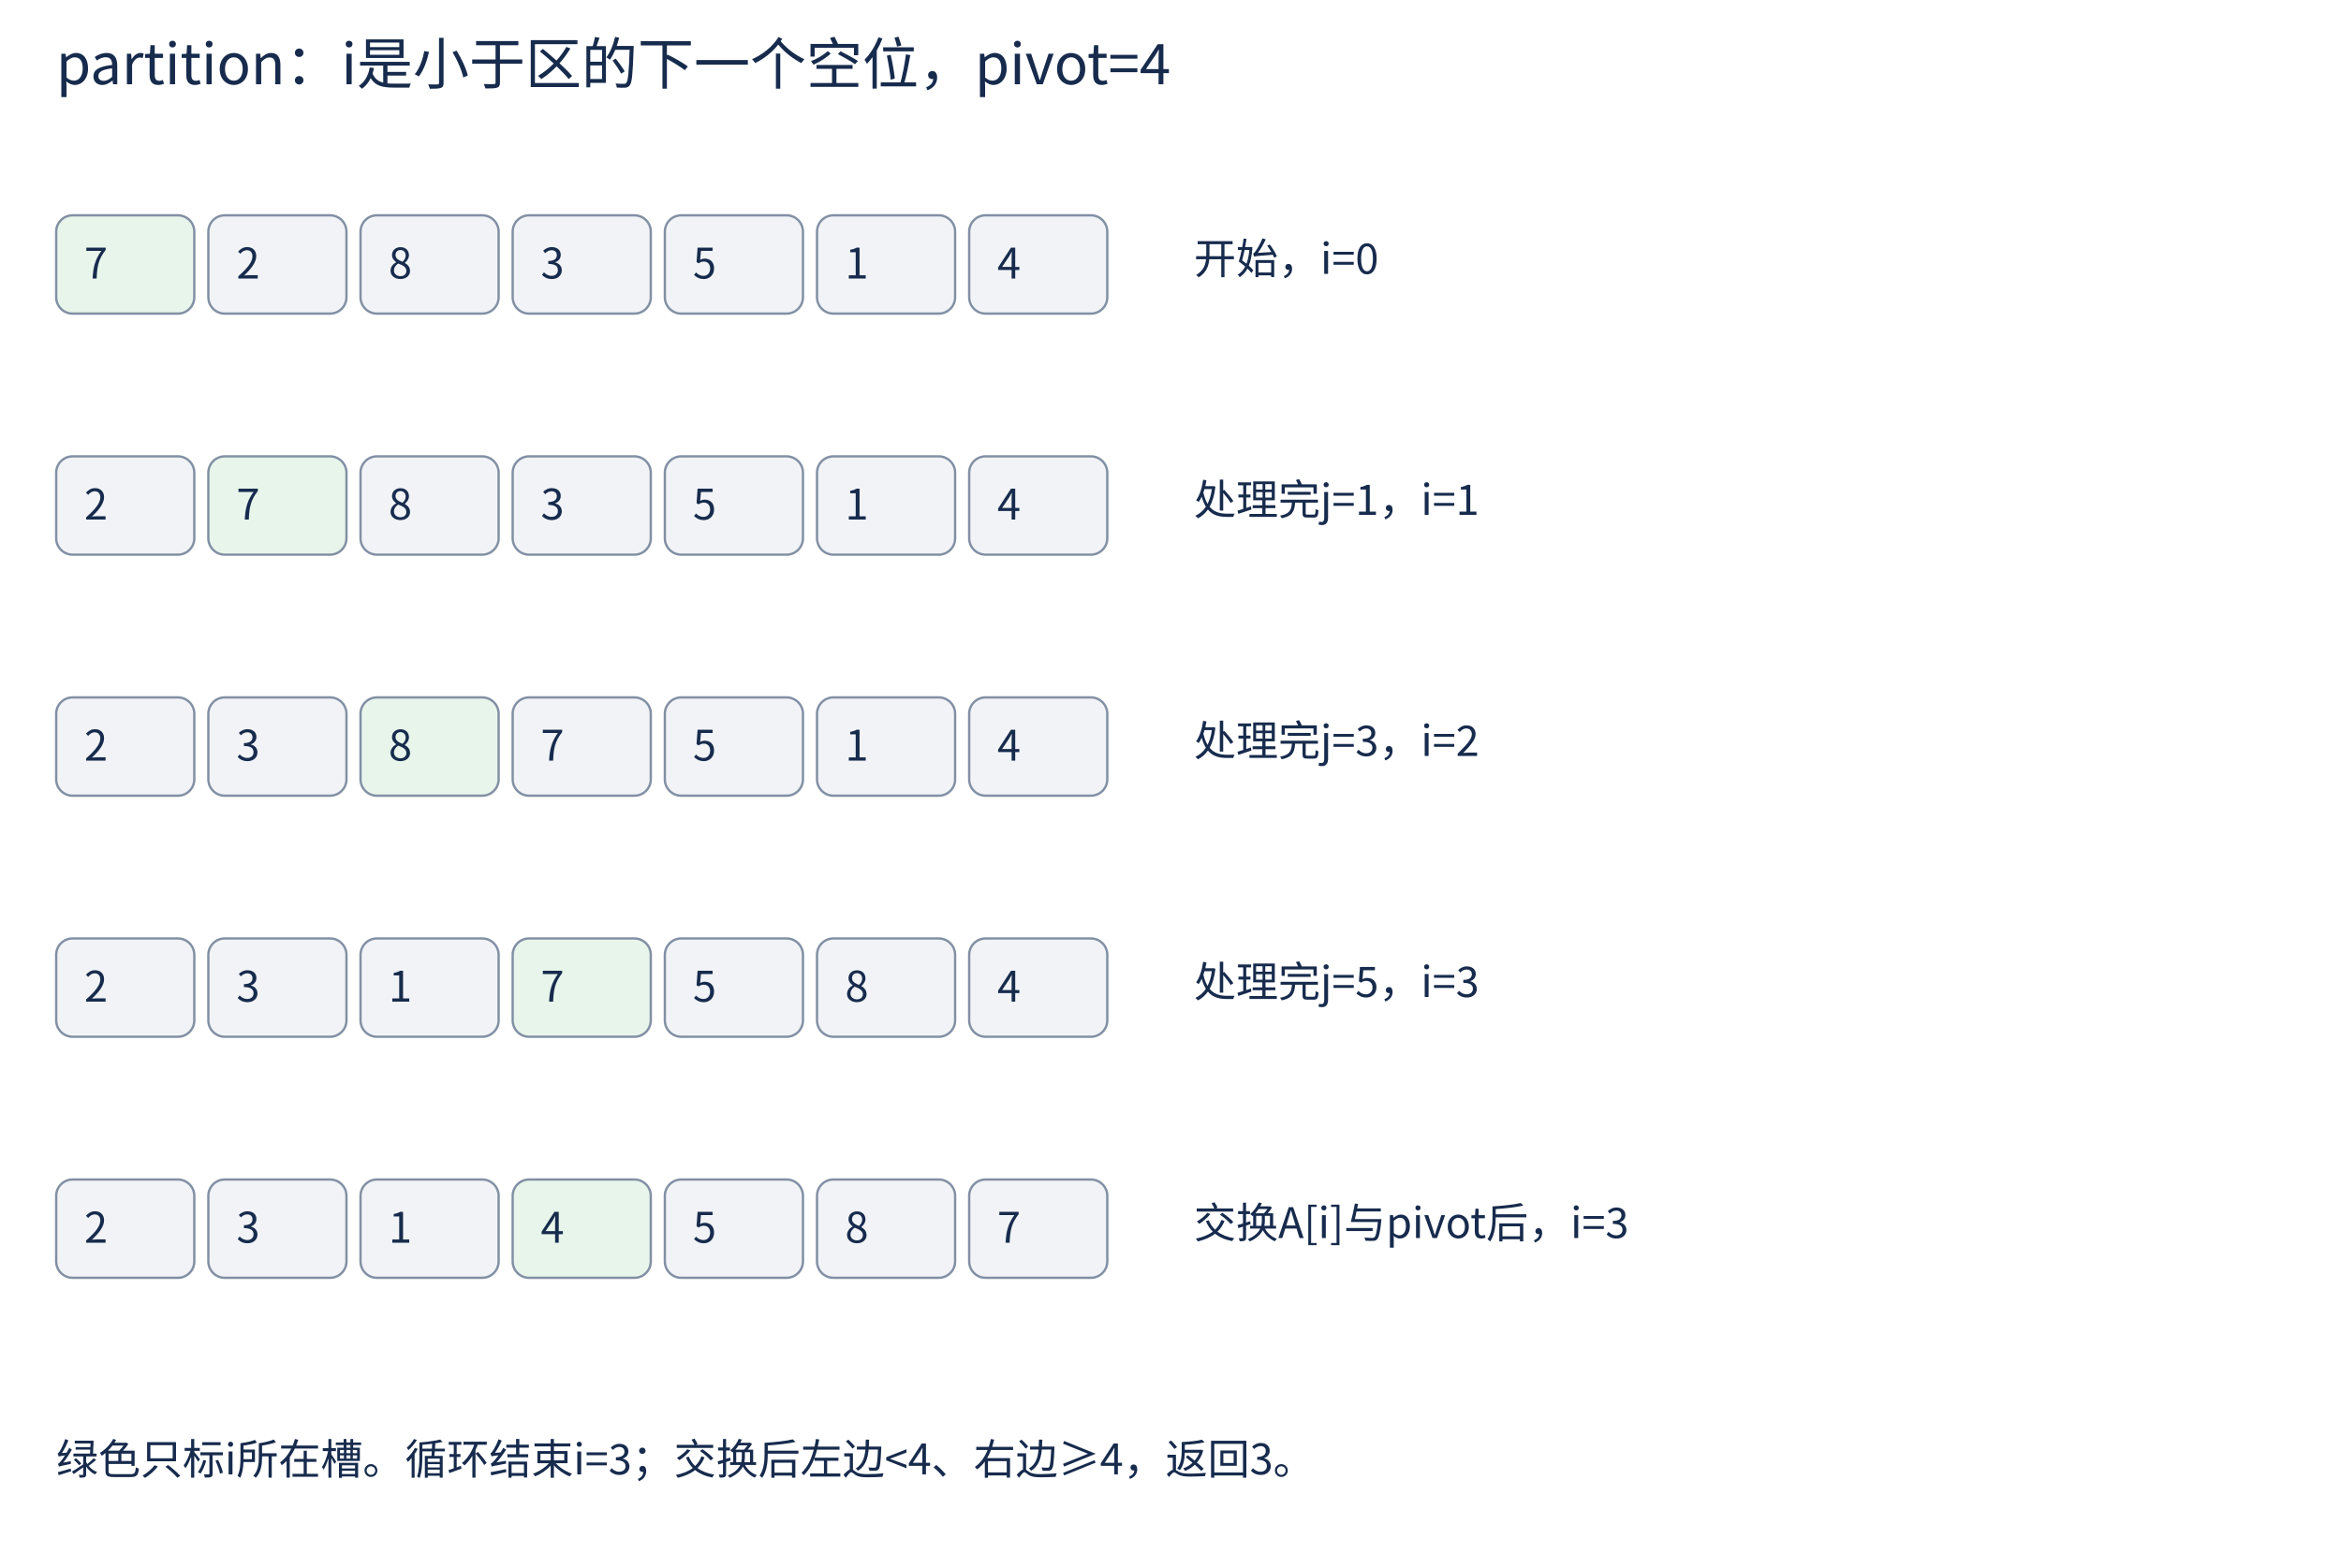
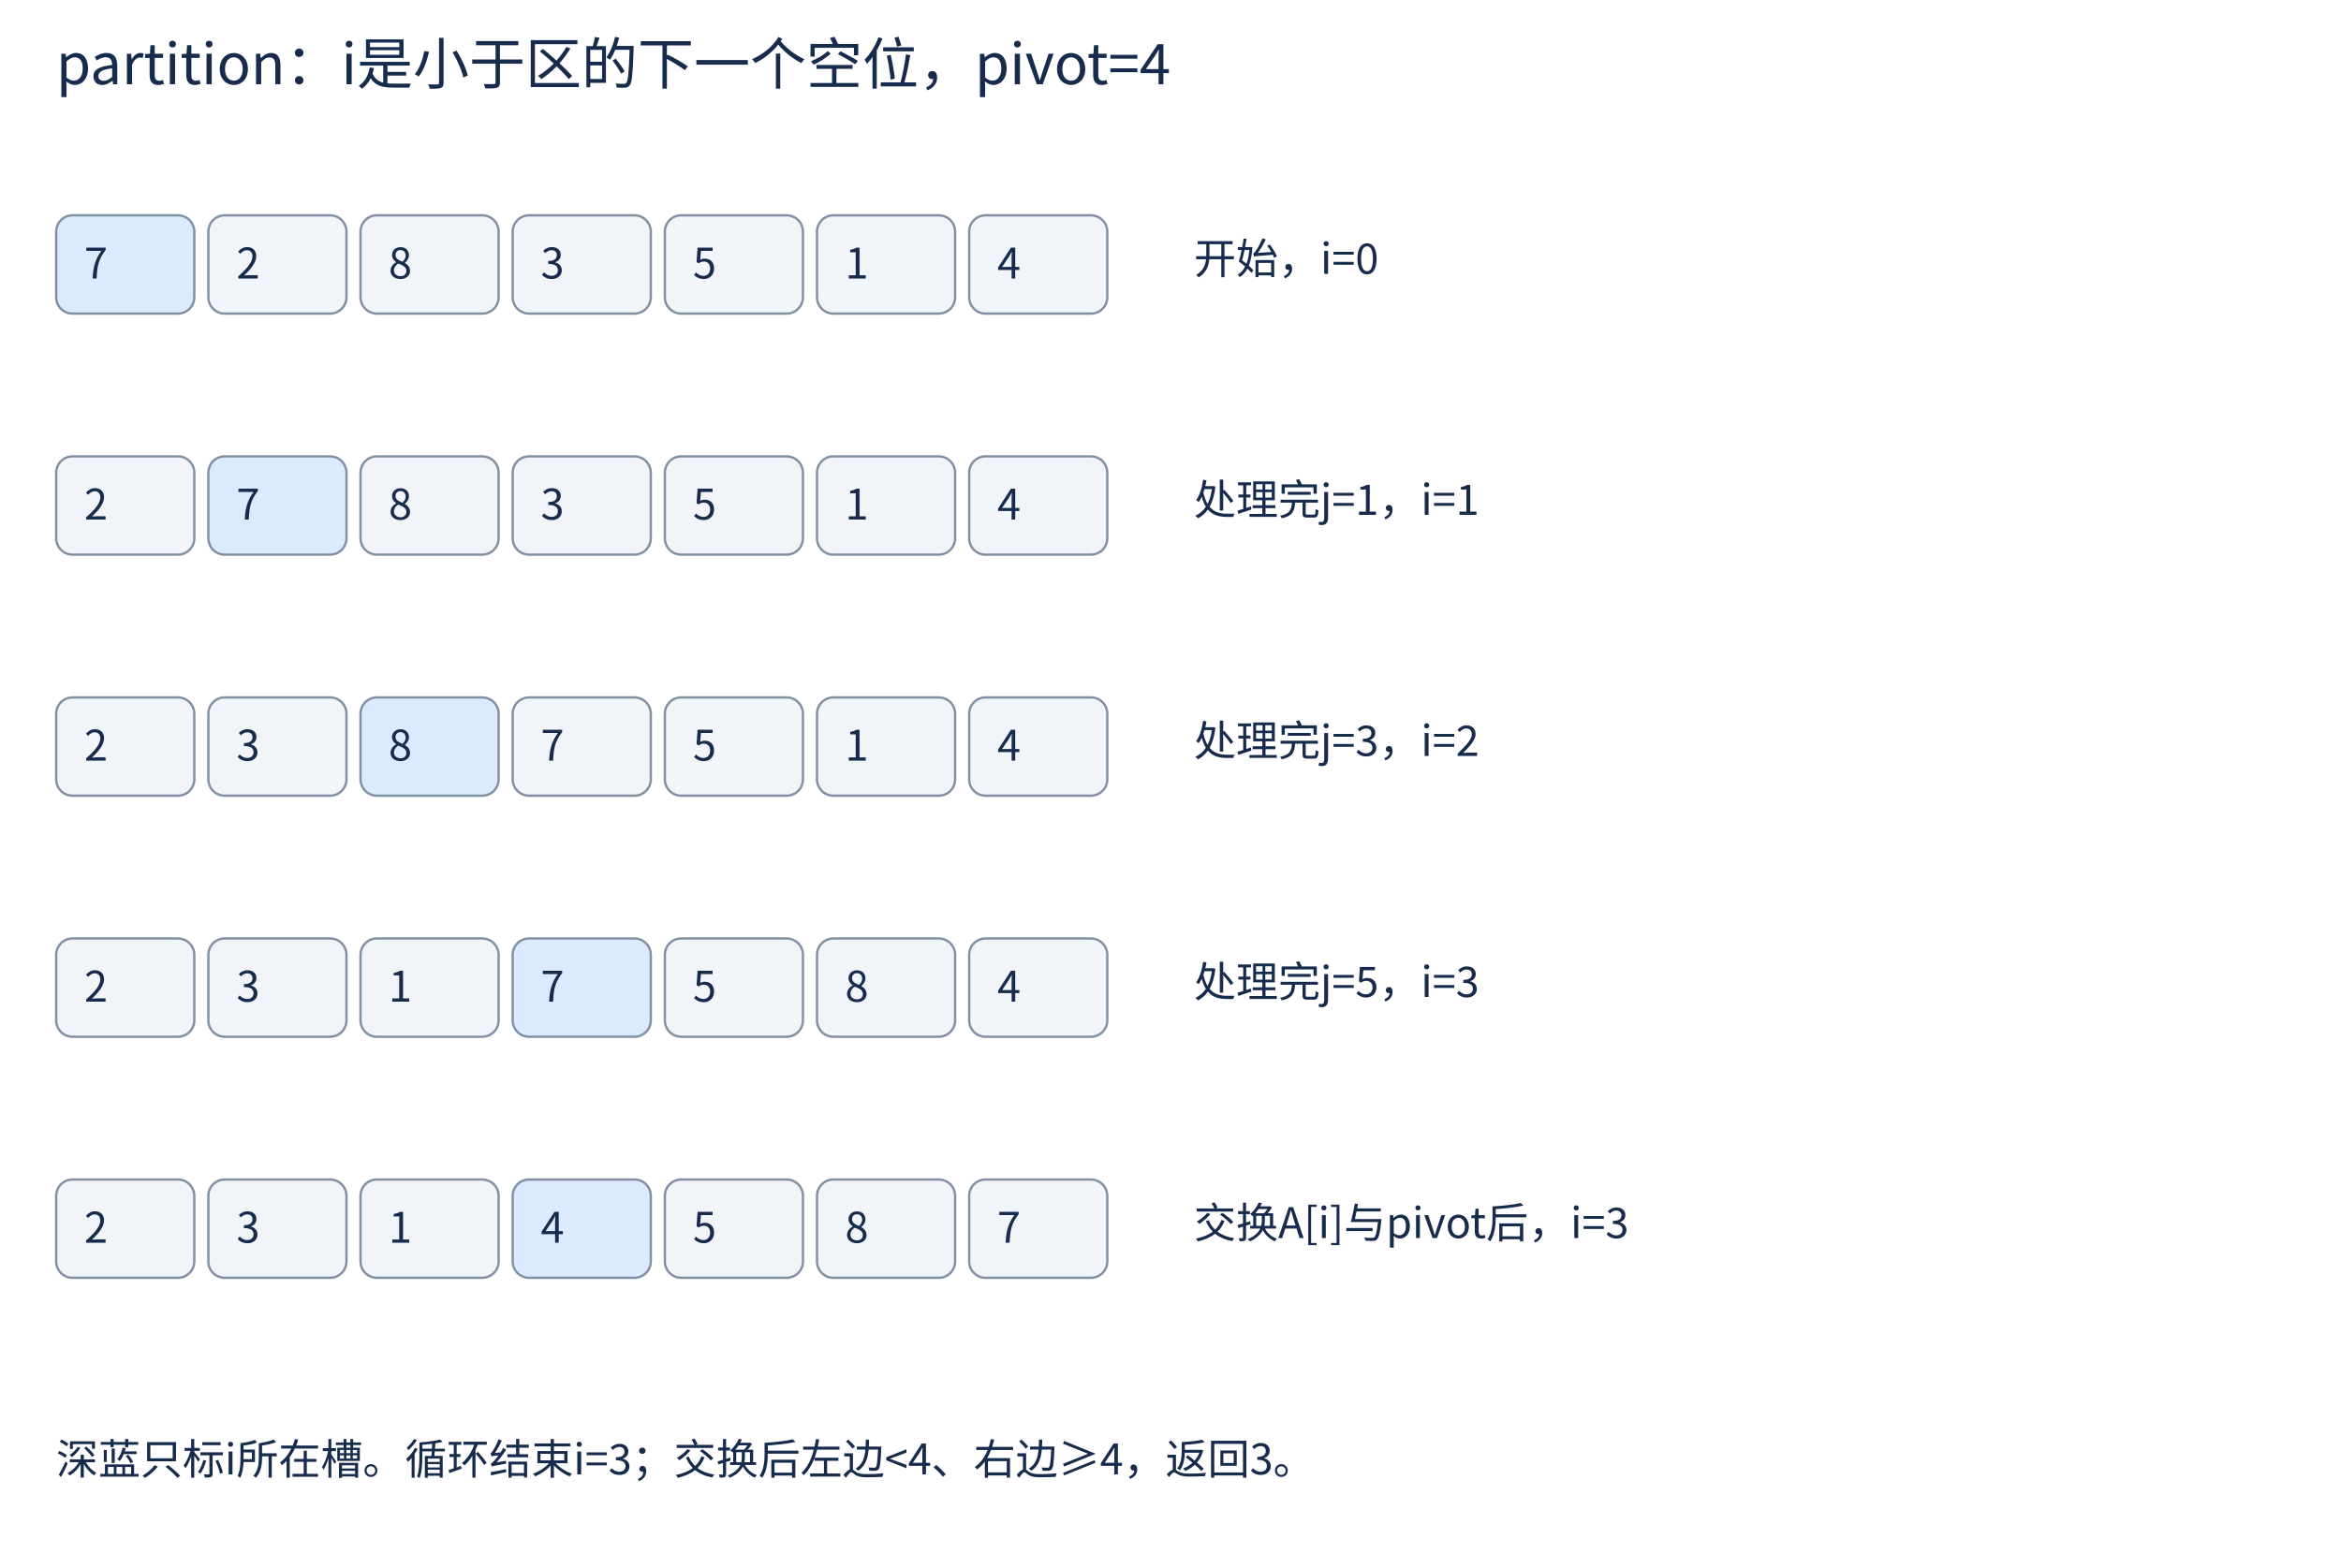
<svg xmlns="http://www.w3.org/2000/svg" width="1000" height="670" viewBox="0 0 1000 670" role="img" aria-labelledby="title desc">
  <rect width="1000" height="670" fill="white" />
  <defs>
    <marker id="arrow" markerWidth="8" markerHeight="8" refX="7" refY="4" orient="auto">
      <path d="M0,0 L8,4 L0,8" fill="none" stroke="#475569" />
    </marker>
  </defs>
-   <text x="24" y="36" font-family="Noto Sans CJK SC,Microsoft YaHei,sans-serif" font-size="24" fill="#172b4d">partition：i是小于区的下一个空位，pivot=4</text>
-   <rect x="24" y="92" width="59" height="42" rx="7" fill="#e7f5eb" stroke="#8290a4" />
-   <text x="36" y="119.0" font-family="Noto Sans CJK SC,Microsoft YaHei,sans-serif" font-size="18" fill="#172b4d">7</text>
-   <rect x="89" y="92" width="59" height="42" rx="7" fill="#f1f3f6" stroke="#8290a4" />
-   <text x="101" y="119.0" font-family="Noto Sans CJK SC,Microsoft YaHei,sans-serif" font-size="18" fill="#172b4d">2</text>
-   <rect x="154" y="92" width="59" height="42" rx="7" fill="#f1f3f6" stroke="#8290a4" />
-   <text x="166" y="119.0" font-family="Noto Sans CJK SC,Microsoft YaHei,sans-serif" font-size="18" fill="#172b4d">8</text>
-   <rect x="219" y="92" width="59" height="42" rx="7" fill="#f1f3f6" stroke="#8290a4" />
-   <text x="231" y="119.0" font-family="Noto Sans CJK SC,Microsoft YaHei,sans-serif" font-size="18" fill="#172b4d">3</text>
-   <rect x="284" y="92" width="59" height="42" rx="7" fill="#f1f3f6" stroke="#8290a4" />
-   <text x="296" y="119.0" font-family="Noto Sans CJK SC,Microsoft YaHei,sans-serif" font-size="18" fill="#172b4d">5</text>
-   <rect x="349" y="92" width="59" height="42" rx="7" fill="#f1f3f6" stroke="#8290a4" />
-   <text x="361" y="119.0" font-family="Noto Sans CJK SC,Microsoft YaHei,sans-serif" font-size="18" fill="#172b4d">1</text>
-   <rect x="414" y="92" width="59" height="42" rx="7" fill="#f1f3f6" stroke="#8290a4" />
-   <text x="426" y="119.0" font-family="Noto Sans CJK SC,Microsoft YaHei,sans-serif" font-size="18" fill="#172b4d">4</text>
-   <text x="510" y="117" font-family="Noto Sans CJK SC,Microsoft YaHei,sans-serif" font-size="18" fill="#172b4d">开始，i=0</text>
-   <rect x="24" y="195" width="59" height="42" rx="7" fill="#f1f3f6" stroke="#8290a4" />
-   <text x="36" y="222.0" font-family="Noto Sans CJK SC,Microsoft YaHei,sans-serif" font-size="18" fill="#172b4d">2</text>
-   <rect x="89" y="195" width="59" height="42" rx="7" fill="#e7f5eb" stroke="#8290a4" />
-   <text x="101" y="222.0" font-family="Noto Sans CJK SC,Microsoft YaHei,sans-serif" font-size="18" fill="#172b4d">7</text>
-   <rect x="154" y="195" width="59" height="42" rx="7" fill="#f1f3f6" stroke="#8290a4" />
-   <text x="166" y="222.0" font-family="Noto Sans CJK SC,Microsoft YaHei,sans-serif" font-size="18" fill="#172b4d">8</text>
-   <rect x="219" y="195" width="59" height="42" rx="7" fill="#f1f3f6" stroke="#8290a4" />
-   <text x="231" y="222.0" font-family="Noto Sans CJK SC,Microsoft YaHei,sans-serif" font-size="18" fill="#172b4d">3</text>
-   <rect x="284" y="195" width="59" height="42" rx="7" fill="#f1f3f6" stroke="#8290a4" />
-   <text x="296" y="222.0" font-family="Noto Sans CJK SC,Microsoft YaHei,sans-serif" font-size="18" fill="#172b4d">5</text>
-   <rect x="349" y="195" width="59" height="42" rx="7" fill="#f1f3f6" stroke="#8290a4" />
-   <text x="361" y="222.0" font-family="Noto Sans CJK SC,Microsoft YaHei,sans-serif" font-size="18" fill="#172b4d">1</text>
-   <rect x="414" y="195" width="59" height="42" rx="7" fill="#f1f3f6" stroke="#8290a4" />
-   <text x="426" y="222.0" font-family="Noto Sans CJK SC,Microsoft YaHei,sans-serif" font-size="18" fill="#172b4d">4</text>
-   <text x="510" y="220" font-family="Noto Sans CJK SC,Microsoft YaHei,sans-serif" font-size="18" fill="#172b4d">处理完j=1，i=1</text>
-   <rect x="24" y="298" width="59" height="42" rx="7" fill="#f1f3f6" stroke="#8290a4" />
-   <text x="36" y="325.0" font-family="Noto Sans CJK SC,Microsoft YaHei,sans-serif" font-size="18" fill="#172b4d">2</text>
-   <rect x="89" y="298" width="59" height="42" rx="7" fill="#f1f3f6" stroke="#8290a4" />
-   <text x="101" y="325.0" font-family="Noto Sans CJK SC,Microsoft YaHei,sans-serif" font-size="18" fill="#172b4d">3</text>
-   <rect x="154" y="298" width="59" height="42" rx="7" fill="#e7f5eb" stroke="#8290a4" />
-   <text x="166" y="325.0" font-family="Noto Sans CJK SC,Microsoft YaHei,sans-serif" font-size="18" fill="#172b4d">8</text>
-   <rect x="219" y="298" width="59" height="42" rx="7" fill="#f1f3f6" stroke="#8290a4" />
-   <text x="231" y="325.0" font-family="Noto Sans CJK SC,Microsoft YaHei,sans-serif" font-size="18" fill="#172b4d">7</text>
-   <rect x="284" y="298" width="59" height="42" rx="7" fill="#f1f3f6" stroke="#8290a4" />
-   <text x="296" y="325.0" font-family="Noto Sans CJK SC,Microsoft YaHei,sans-serif" font-size="18" fill="#172b4d">5</text>
-   <rect x="349" y="298" width="59" height="42" rx="7" fill="#f1f3f6" stroke="#8290a4" />
-   <text x="361" y="325.0" font-family="Noto Sans CJK SC,Microsoft YaHei,sans-serif" font-size="18" fill="#172b4d">1</text>
-   <rect x="414" y="298" width="59" height="42" rx="7" fill="#f1f3f6" stroke="#8290a4" />
-   <text x="426" y="325.0" font-family="Noto Sans CJK SC,Microsoft YaHei,sans-serif" font-size="18" fill="#172b4d">4</text>
-   <text x="510" y="323" font-family="Noto Sans CJK SC,Microsoft YaHei,sans-serif" font-size="18" fill="#172b4d">处理完j=3，i=2</text>
-   <rect x="24" y="401" width="59" height="42" rx="7" fill="#f1f3f6" stroke="#8290a4" />
-   <text x="36" y="428.0" font-family="Noto Sans CJK SC,Microsoft YaHei,sans-serif" font-size="18" fill="#172b4d">2</text>
-   <rect x="89" y="401" width="59" height="42" rx="7" fill="#f1f3f6" stroke="#8290a4" />
-   <text x="101" y="428.0" font-family="Noto Sans CJK SC,Microsoft YaHei,sans-serif" font-size="18" fill="#172b4d">3</text>
-   <rect x="154" y="401" width="59" height="42" rx="7" fill="#f1f3f6" stroke="#8290a4" />
-   <text x="166" y="428.0" font-family="Noto Sans CJK SC,Microsoft YaHei,sans-serif" font-size="18" fill="#172b4d">1</text>
-   <rect x="219" y="401" width="59" height="42" rx="7" fill="#e7f5eb" stroke="#8290a4" />
-   <text x="231" y="428.0" font-family="Noto Sans CJK SC,Microsoft YaHei,sans-serif" font-size="18" fill="#172b4d">7</text>
-   <rect x="284" y="401" width="59" height="42" rx="7" fill="#f1f3f6" stroke="#8290a4" />
-   <text x="296" y="428.0" font-family="Noto Sans CJK SC,Microsoft YaHei,sans-serif" font-size="18" fill="#172b4d">5</text>
-   <rect x="349" y="401" width="59" height="42" rx="7" fill="#f1f3f6" stroke="#8290a4" />
-   <text x="361" y="428.0" font-family="Noto Sans CJK SC,Microsoft YaHei,sans-serif" font-size="18" fill="#172b4d">8</text>
-   <rect x="414" y="401" width="59" height="42" rx="7" fill="#f1f3f6" stroke="#8290a4" />
-   <text x="426" y="428.0" font-family="Noto Sans CJK SC,Microsoft YaHei,sans-serif" font-size="18" fill="#172b4d">4</text>
-   <text x="510" y="426" font-family="Noto Sans CJK SC,Microsoft YaHei,sans-serif" font-size="18" fill="#172b4d">处理完j=5，i=3</text>
-   <rect x="24" y="504" width="59" height="42" rx="7" fill="#f1f3f6" stroke="#8290a4" />
-   <text x="36" y="531.0" font-family="Noto Sans CJK SC,Microsoft YaHei,sans-serif" font-size="18" fill="#172b4d">2</text>
-   <rect x="89" y="504" width="59" height="42" rx="7" fill="#f1f3f6" stroke="#8290a4" />
-   <text x="101" y="531.0" font-family="Noto Sans CJK SC,Microsoft YaHei,sans-serif" font-size="18" fill="#172b4d">3</text>
-   <rect x="154" y="504" width="59" height="42" rx="7" fill="#f1f3f6" stroke="#8290a4" />
-   <text x="166" y="531.0" font-family="Noto Sans CJK SC,Microsoft YaHei,sans-serif" font-size="18" fill="#172b4d">1</text>
-   <rect x="219" y="504" width="59" height="42" rx="7" fill="#e7f5eb" stroke="#8290a4" />
-   <text x="231" y="531.0" font-family="Noto Sans CJK SC,Microsoft YaHei,sans-serif" font-size="18" fill="#172b4d">4</text>
-   <rect x="284" y="504" width="59" height="42" rx="7" fill="#f1f3f6" stroke="#8290a4" />
-   <text x="296" y="531.0" font-family="Noto Sans CJK SC,Microsoft YaHei,sans-serif" font-size="18" fill="#172b4d">5</text>
-   <rect x="349" y="504" width="59" height="42" rx="7" fill="#f1f3f6" stroke="#8290a4" />
-   <text x="361" y="531.0" font-family="Noto Sans CJK SC,Microsoft YaHei,sans-serif" font-size="18" fill="#172b4d">8</text>
-   <rect x="414" y="504" width="59" height="42" rx="7" fill="#f1f3f6" stroke="#8290a4" />
-   <text x="426" y="531.0" font-family="Noto Sans CJK SC,Microsoft YaHei,sans-serif" font-size="18" fill="#172b4d">7</text>
-   <text x="510" y="529" font-family="Noto Sans CJK SC,Microsoft YaHei,sans-serif" font-size="18" fill="#172b4d">交换A[i]与pivot后，i=3</text>
-   <text x="24" y="630" font-family="Noto Sans CJK SC,Microsoft YaHei,sans-serif" font-size="18" fill="#172b4d">绿色只标i所在槽。循环结束i=3；交换后左边&lt;4、右边≥4，返回3。</text>
+   <text x="24" y="36" xml:space="preserve" style="white-space:pre" font-family="system-ui,Noto Sans CJK SC,Microsoft YaHei,sans-serif" font-size="24" fill="#172b4d">partition：i是小于区的下一个空位，pivot=4</text>
+   <rect x="24" y="92" width="59" height="42" rx="7" fill="#dbeafe" stroke="#8290a4" />
+   <text x="36" y="119.0" xml:space="preserve" style="white-space:pre" font-family="system-ui,Noto Sans CJK SC,Microsoft YaHei,sans-serif" font-size="18" fill="#172b4d">7</text>
+   <rect x="89" y="92" width="59" height="42" rx="7" fill="#f1f5f9" stroke="#8290a4" />
+   <text x="101" y="119.0" xml:space="preserve" style="white-space:pre" font-family="system-ui,Noto Sans CJK SC,Microsoft YaHei,sans-serif" font-size="18" fill="#172b4d">2</text>
+   <rect x="154" y="92" width="59" height="42" rx="7" fill="#f1f5f9" stroke="#8290a4" />
+   <text x="166" y="119.0" xml:space="preserve" style="white-space:pre" font-family="system-ui,Noto Sans CJK SC,Microsoft YaHei,sans-serif" font-size="18" fill="#172b4d">8</text>
+   <rect x="219" y="92" width="59" height="42" rx="7" fill="#f1f5f9" stroke="#8290a4" />
+   <text x="231" y="119.0" xml:space="preserve" style="white-space:pre" font-family="system-ui,Noto Sans CJK SC,Microsoft YaHei,sans-serif" font-size="18" fill="#172b4d">3</text>
+   <rect x="284" y="92" width="59" height="42" rx="7" fill="#f1f5f9" stroke="#8290a4" />
+   <text x="296" y="119.0" xml:space="preserve" style="white-space:pre" font-family="system-ui,Noto Sans CJK SC,Microsoft YaHei,sans-serif" font-size="18" fill="#172b4d">5</text>
+   <rect x="349" y="92" width="59" height="42" rx="7" fill="#f1f5f9" stroke="#8290a4" />
+   <text x="361" y="119.0" xml:space="preserve" style="white-space:pre" font-family="system-ui,Noto Sans CJK SC,Microsoft YaHei,sans-serif" font-size="18" fill="#172b4d">1</text>
+   <rect x="414" y="92" width="59" height="42" rx="7" fill="#f1f5f9" stroke="#8290a4" />
+   <text x="426" y="119.0" xml:space="preserve" style="white-space:pre" font-family="system-ui,Noto Sans CJK SC,Microsoft YaHei,sans-serif" font-size="18" fill="#172b4d">4</text>
+   <text x="510" y="117" xml:space="preserve" style="white-space:pre" font-family="system-ui,Noto Sans CJK SC,Microsoft YaHei,sans-serif" font-size="18" fill="#172b4d">开始，i=0</text>
+   <rect x="24" y="195" width="59" height="42" rx="7" fill="#f1f5f9" stroke="#8290a4" />
+   <text x="36" y="222.0" xml:space="preserve" style="white-space:pre" font-family="system-ui,Noto Sans CJK SC,Microsoft YaHei,sans-serif" font-size="18" fill="#172b4d">2</text>
+   <rect x="89" y="195" width="59" height="42" rx="7" fill="#dbeafe" stroke="#8290a4" />
+   <text x="101" y="222.0" xml:space="preserve" style="white-space:pre" font-family="system-ui,Noto Sans CJK SC,Microsoft YaHei,sans-serif" font-size="18" fill="#172b4d">7</text>
+   <rect x="154" y="195" width="59" height="42" rx="7" fill="#f1f5f9" stroke="#8290a4" />
+   <text x="166" y="222.0" xml:space="preserve" style="white-space:pre" font-family="system-ui,Noto Sans CJK SC,Microsoft YaHei,sans-serif" font-size="18" fill="#172b4d">8</text>
+   <rect x="219" y="195" width="59" height="42" rx="7" fill="#f1f5f9" stroke="#8290a4" />
+   <text x="231" y="222.0" xml:space="preserve" style="white-space:pre" font-family="system-ui,Noto Sans CJK SC,Microsoft YaHei,sans-serif" font-size="18" fill="#172b4d">3</text>
+   <rect x="284" y="195" width="59" height="42" rx="7" fill="#f1f5f9" stroke="#8290a4" />
+   <text x="296" y="222.0" xml:space="preserve" style="white-space:pre" font-family="system-ui,Noto Sans CJK SC,Microsoft YaHei,sans-serif" font-size="18" fill="#172b4d">5</text>
+   <rect x="349" y="195" width="59" height="42" rx="7" fill="#f1f5f9" stroke="#8290a4" />
+   <text x="361" y="222.0" xml:space="preserve" style="white-space:pre" font-family="system-ui,Noto Sans CJK SC,Microsoft YaHei,sans-serif" font-size="18" fill="#172b4d">1</text>
+   <rect x="414" y="195" width="59" height="42" rx="7" fill="#f1f5f9" stroke="#8290a4" />
+   <text x="426" y="222.0" xml:space="preserve" style="white-space:pre" font-family="system-ui,Noto Sans CJK SC,Microsoft YaHei,sans-serif" font-size="18" fill="#172b4d">4</text>
+   <text x="510" y="220" xml:space="preserve" style="white-space:pre" font-family="system-ui,Noto Sans CJK SC,Microsoft YaHei,sans-serif" font-size="18" fill="#172b4d">处理完j=1，i=1</text>
+   <rect x="24" y="298" width="59" height="42" rx="7" fill="#f1f5f9" stroke="#8290a4" />
+   <text x="36" y="325.0" xml:space="preserve" style="white-space:pre" font-family="system-ui,Noto Sans CJK SC,Microsoft YaHei,sans-serif" font-size="18" fill="#172b4d">2</text>
+   <rect x="89" y="298" width="59" height="42" rx="7" fill="#f1f5f9" stroke="#8290a4" />
+   <text x="101" y="325.0" xml:space="preserve" style="white-space:pre" font-family="system-ui,Noto Sans CJK SC,Microsoft YaHei,sans-serif" font-size="18" fill="#172b4d">3</text>
+   <rect x="154" y="298" width="59" height="42" rx="7" fill="#dbeafe" stroke="#8290a4" />
+   <text x="166" y="325.0" xml:space="preserve" style="white-space:pre" font-family="system-ui,Noto Sans CJK SC,Microsoft YaHei,sans-serif" font-size="18" fill="#172b4d">8</text>
+   <rect x="219" y="298" width="59" height="42" rx="7" fill="#f1f5f9" stroke="#8290a4" />
+   <text x="231" y="325.0" xml:space="preserve" style="white-space:pre" font-family="system-ui,Noto Sans CJK SC,Microsoft YaHei,sans-serif" font-size="18" fill="#172b4d">7</text>
+   <rect x="284" y="298" width="59" height="42" rx="7" fill="#f1f5f9" stroke="#8290a4" />
+   <text x="296" y="325.0" xml:space="preserve" style="white-space:pre" font-family="system-ui,Noto Sans CJK SC,Microsoft YaHei,sans-serif" font-size="18" fill="#172b4d">5</text>
+   <rect x="349" y="298" width="59" height="42" rx="7" fill="#f1f5f9" stroke="#8290a4" />
+   <text x="361" y="325.0" xml:space="preserve" style="white-space:pre" font-family="system-ui,Noto Sans CJK SC,Microsoft YaHei,sans-serif" font-size="18" fill="#172b4d">1</text>
+   <rect x="414" y="298" width="59" height="42" rx="7" fill="#f1f5f9" stroke="#8290a4" />
+   <text x="426" y="325.0" xml:space="preserve" style="white-space:pre" font-family="system-ui,Noto Sans CJK SC,Microsoft YaHei,sans-serif" font-size="18" fill="#172b4d">4</text>
+   <text x="510" y="323" xml:space="preserve" style="white-space:pre" font-family="system-ui,Noto Sans CJK SC,Microsoft YaHei,sans-serif" font-size="18" fill="#172b4d">处理完j=3，i=2</text>
+   <rect x="24" y="401" width="59" height="42" rx="7" fill="#f1f5f9" stroke="#8290a4" />
+   <text x="36" y="428.0" xml:space="preserve" style="white-space:pre" font-family="system-ui,Noto Sans CJK SC,Microsoft YaHei,sans-serif" font-size="18" fill="#172b4d">2</text>
+   <rect x="89" y="401" width="59" height="42" rx="7" fill="#f1f5f9" stroke="#8290a4" />
+   <text x="101" y="428.0" xml:space="preserve" style="white-space:pre" font-family="system-ui,Noto Sans CJK SC,Microsoft YaHei,sans-serif" font-size="18" fill="#172b4d">3</text>
+   <rect x="154" y="401" width="59" height="42" rx="7" fill="#f1f5f9" stroke="#8290a4" />
+   <text x="166" y="428.0" xml:space="preserve" style="white-space:pre" font-family="system-ui,Noto Sans CJK SC,Microsoft YaHei,sans-serif" font-size="18" fill="#172b4d">1</text>
+   <rect x="219" y="401" width="59" height="42" rx="7" fill="#dbeafe" stroke="#8290a4" />
+   <text x="231" y="428.0" xml:space="preserve" style="white-space:pre" font-family="system-ui,Noto Sans CJK SC,Microsoft YaHei,sans-serif" font-size="18" fill="#172b4d">7</text>
+   <rect x="284" y="401" width="59" height="42" rx="7" fill="#f1f5f9" stroke="#8290a4" />
+   <text x="296" y="428.0" xml:space="preserve" style="white-space:pre" font-family="system-ui,Noto Sans CJK SC,Microsoft YaHei,sans-serif" font-size="18" fill="#172b4d">5</text>
+   <rect x="349" y="401" width="59" height="42" rx="7" fill="#f1f5f9" stroke="#8290a4" />
+   <text x="361" y="428.0" xml:space="preserve" style="white-space:pre" font-family="system-ui,Noto Sans CJK SC,Microsoft YaHei,sans-serif" font-size="18" fill="#172b4d">8</text>
+   <rect x="414" y="401" width="59" height="42" rx="7" fill="#f1f5f9" stroke="#8290a4" />
+   <text x="426" y="428.0" xml:space="preserve" style="white-space:pre" font-family="system-ui,Noto Sans CJK SC,Microsoft YaHei,sans-serif" font-size="18" fill="#172b4d">4</text>
+   <text x="510" y="426" xml:space="preserve" style="white-space:pre" font-family="system-ui,Noto Sans CJK SC,Microsoft YaHei,sans-serif" font-size="18" fill="#172b4d">处理完j=5，i=3</text>
+   <rect x="24" y="504" width="59" height="42" rx="7" fill="#f1f5f9" stroke="#8290a4" />
+   <text x="36" y="531.0" xml:space="preserve" style="white-space:pre" font-family="system-ui,Noto Sans CJK SC,Microsoft YaHei,sans-serif" font-size="18" fill="#172b4d">2</text>
+   <rect x="89" y="504" width="59" height="42" rx="7" fill="#f1f5f9" stroke="#8290a4" />
+   <text x="101" y="531.0" xml:space="preserve" style="white-space:pre" font-family="system-ui,Noto Sans CJK SC,Microsoft YaHei,sans-serif" font-size="18" fill="#172b4d">3</text>
+   <rect x="154" y="504" width="59" height="42" rx="7" fill="#f1f5f9" stroke="#8290a4" />
+   <text x="166" y="531.0" xml:space="preserve" style="white-space:pre" font-family="system-ui,Noto Sans CJK SC,Microsoft YaHei,sans-serif" font-size="18" fill="#172b4d">1</text>
+   <rect x="219" y="504" width="59" height="42" rx="7" fill="#dbeafe" stroke="#8290a4" />
+   <text x="231" y="531.0" xml:space="preserve" style="white-space:pre" font-family="system-ui,Noto Sans CJK SC,Microsoft YaHei,sans-serif" font-size="18" fill="#172b4d">4</text>
+   <rect x="284" y="504" width="59" height="42" rx="7" fill="#f1f5f9" stroke="#8290a4" />
+   <text x="296" y="531.0" xml:space="preserve" style="white-space:pre" font-family="system-ui,Noto Sans CJK SC,Microsoft YaHei,sans-serif" font-size="18" fill="#172b4d">5</text>
+   <rect x="349" y="504" width="59" height="42" rx="7" fill="#f1f5f9" stroke="#8290a4" />
+   <text x="361" y="531.0" xml:space="preserve" style="white-space:pre" font-family="system-ui,Noto Sans CJK SC,Microsoft YaHei,sans-serif" font-size="18" fill="#172b4d">8</text>
+   <rect x="414" y="504" width="59" height="42" rx="7" fill="#f1f5f9" stroke="#8290a4" />
+   <text x="426" y="531.0" xml:space="preserve" style="white-space:pre" font-family="system-ui,Noto Sans CJK SC,Microsoft YaHei,sans-serif" font-size="18" fill="#172b4d">7</text>
+   <text x="510" y="529" xml:space="preserve" style="white-space:pre" font-family="system-ui,Noto Sans CJK SC,Microsoft YaHei,sans-serif" font-size="18" fill="#172b4d">交换A[i]与pivot后，i=3</text>
+   <text x="24" y="630" xml:space="preserve" style="white-space:pre" font-family="system-ui,Noto Sans CJK SC,Microsoft YaHei,sans-serif" font-size="18" fill="#172b4d">深蓝只标i所在槽。循环结束i=3；交换后左边&lt;4、右边≥4，返回3。</text>
</svg>
